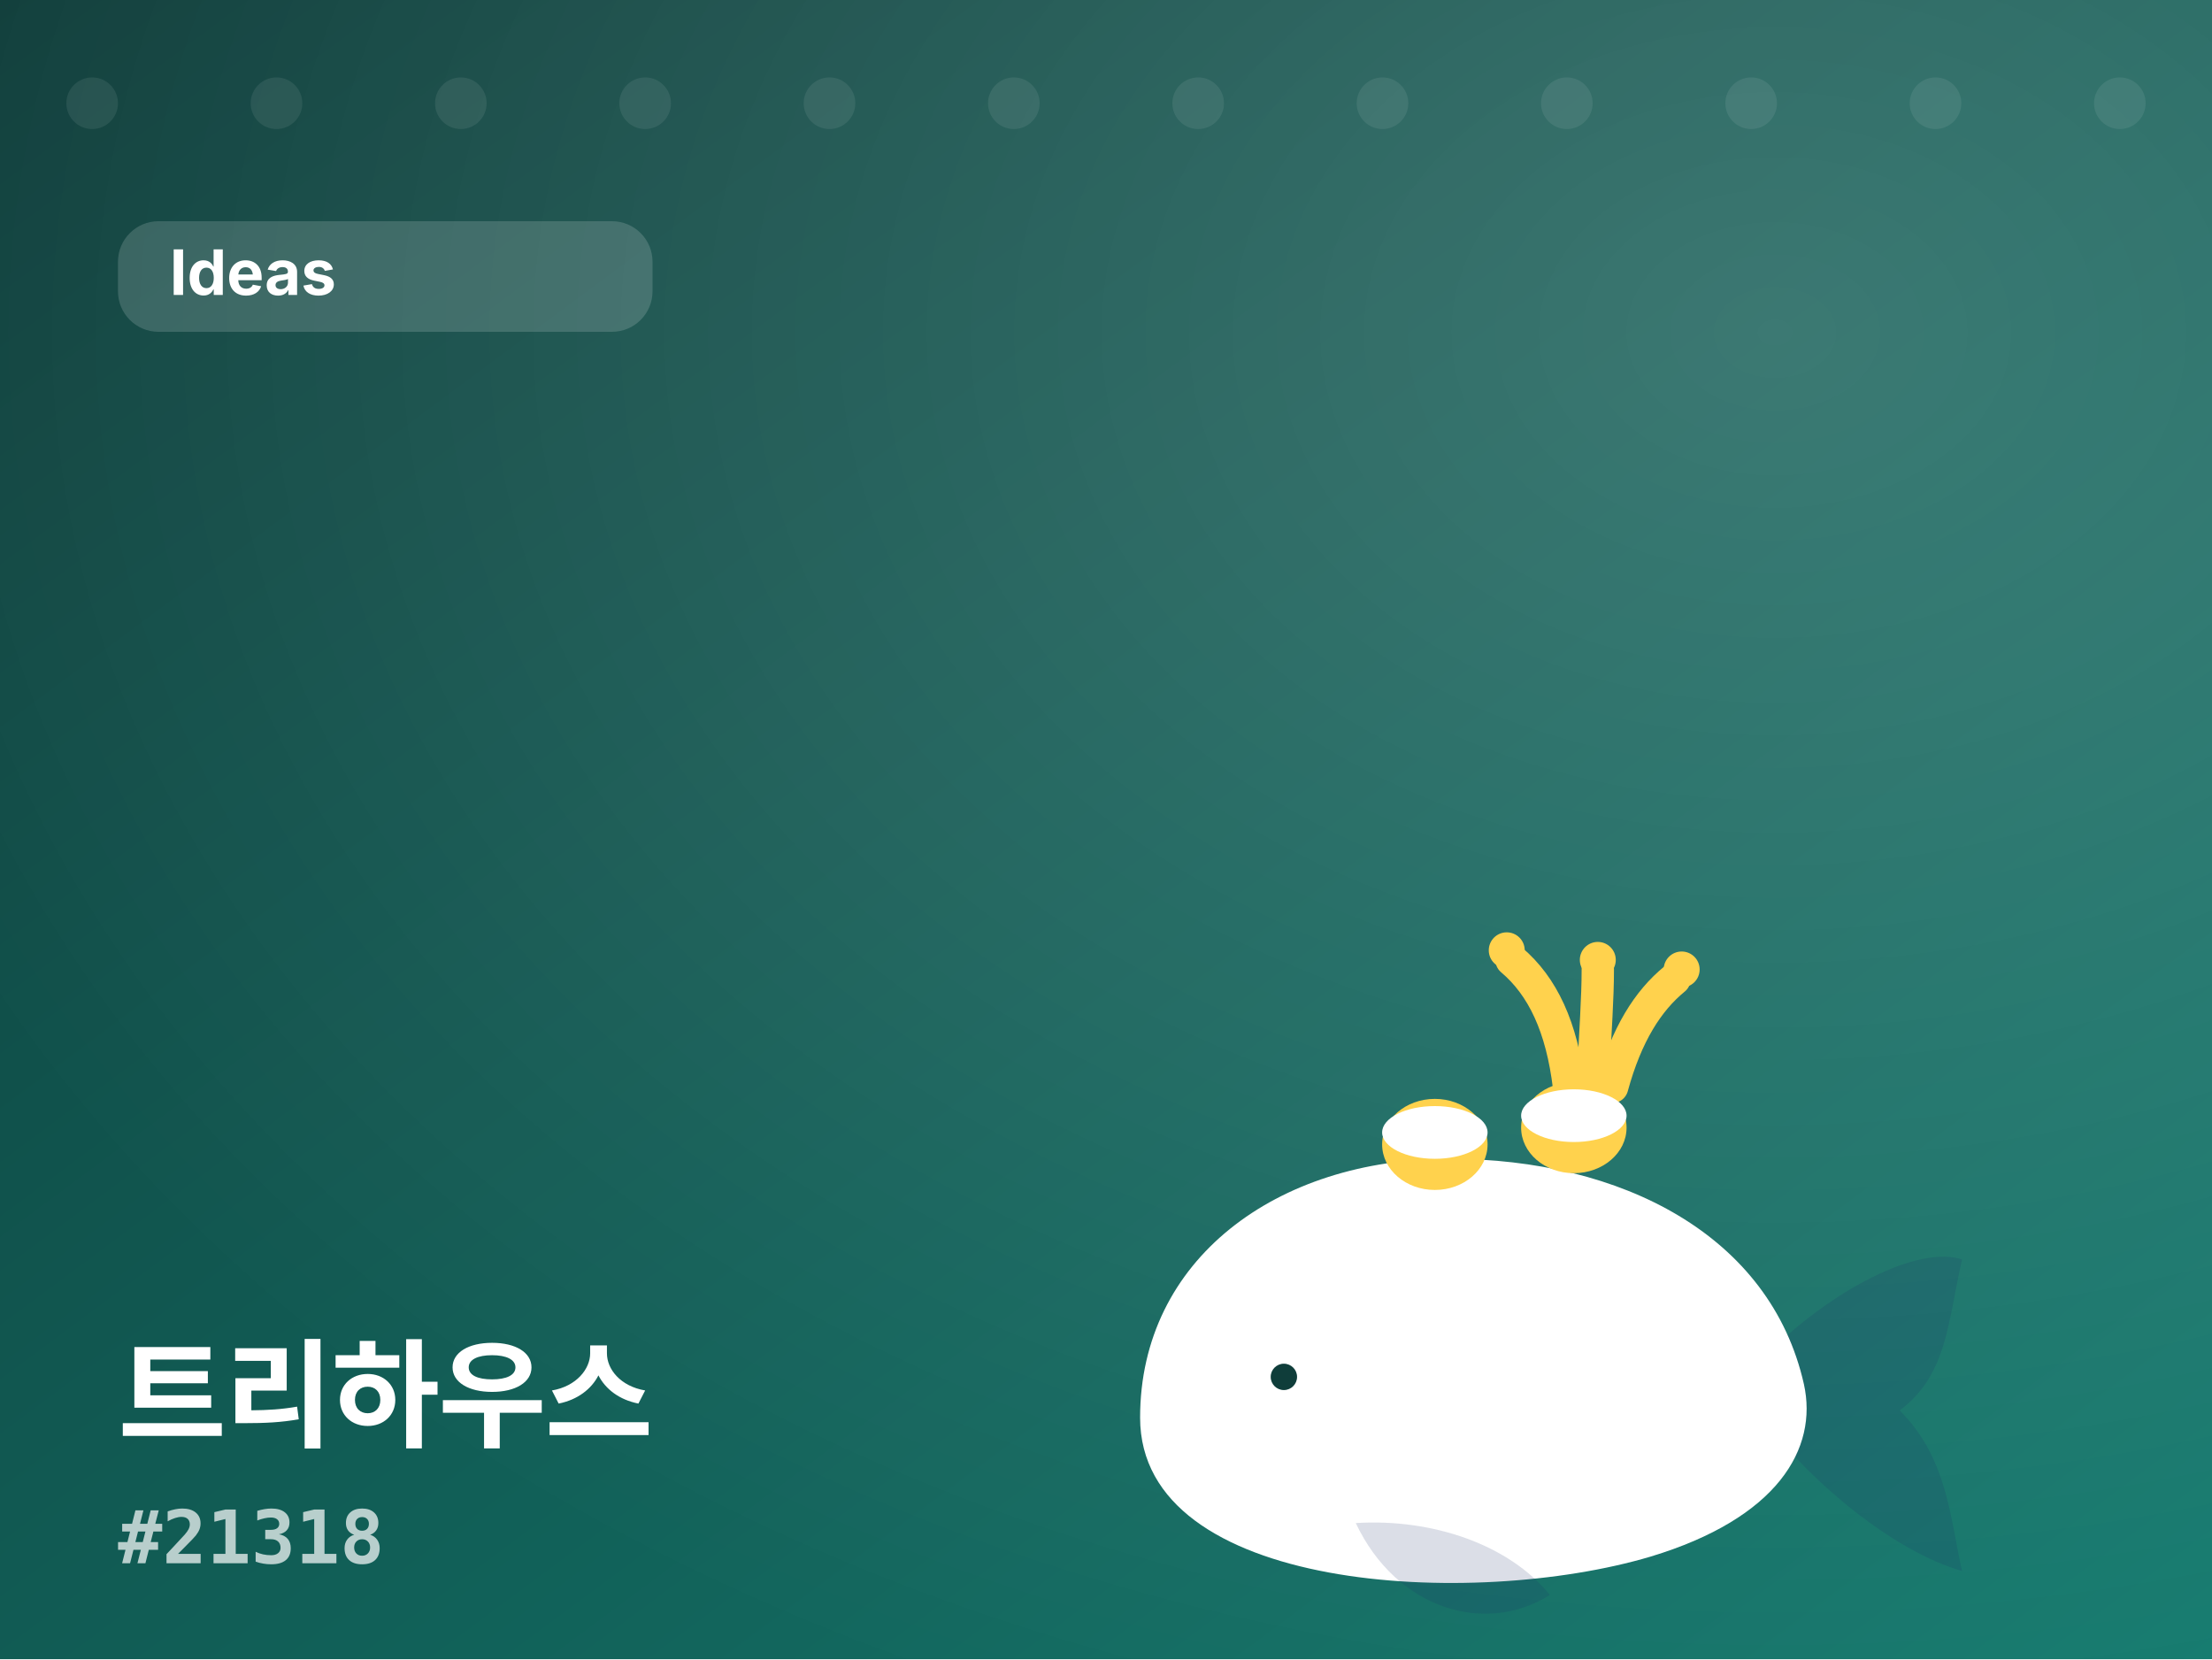
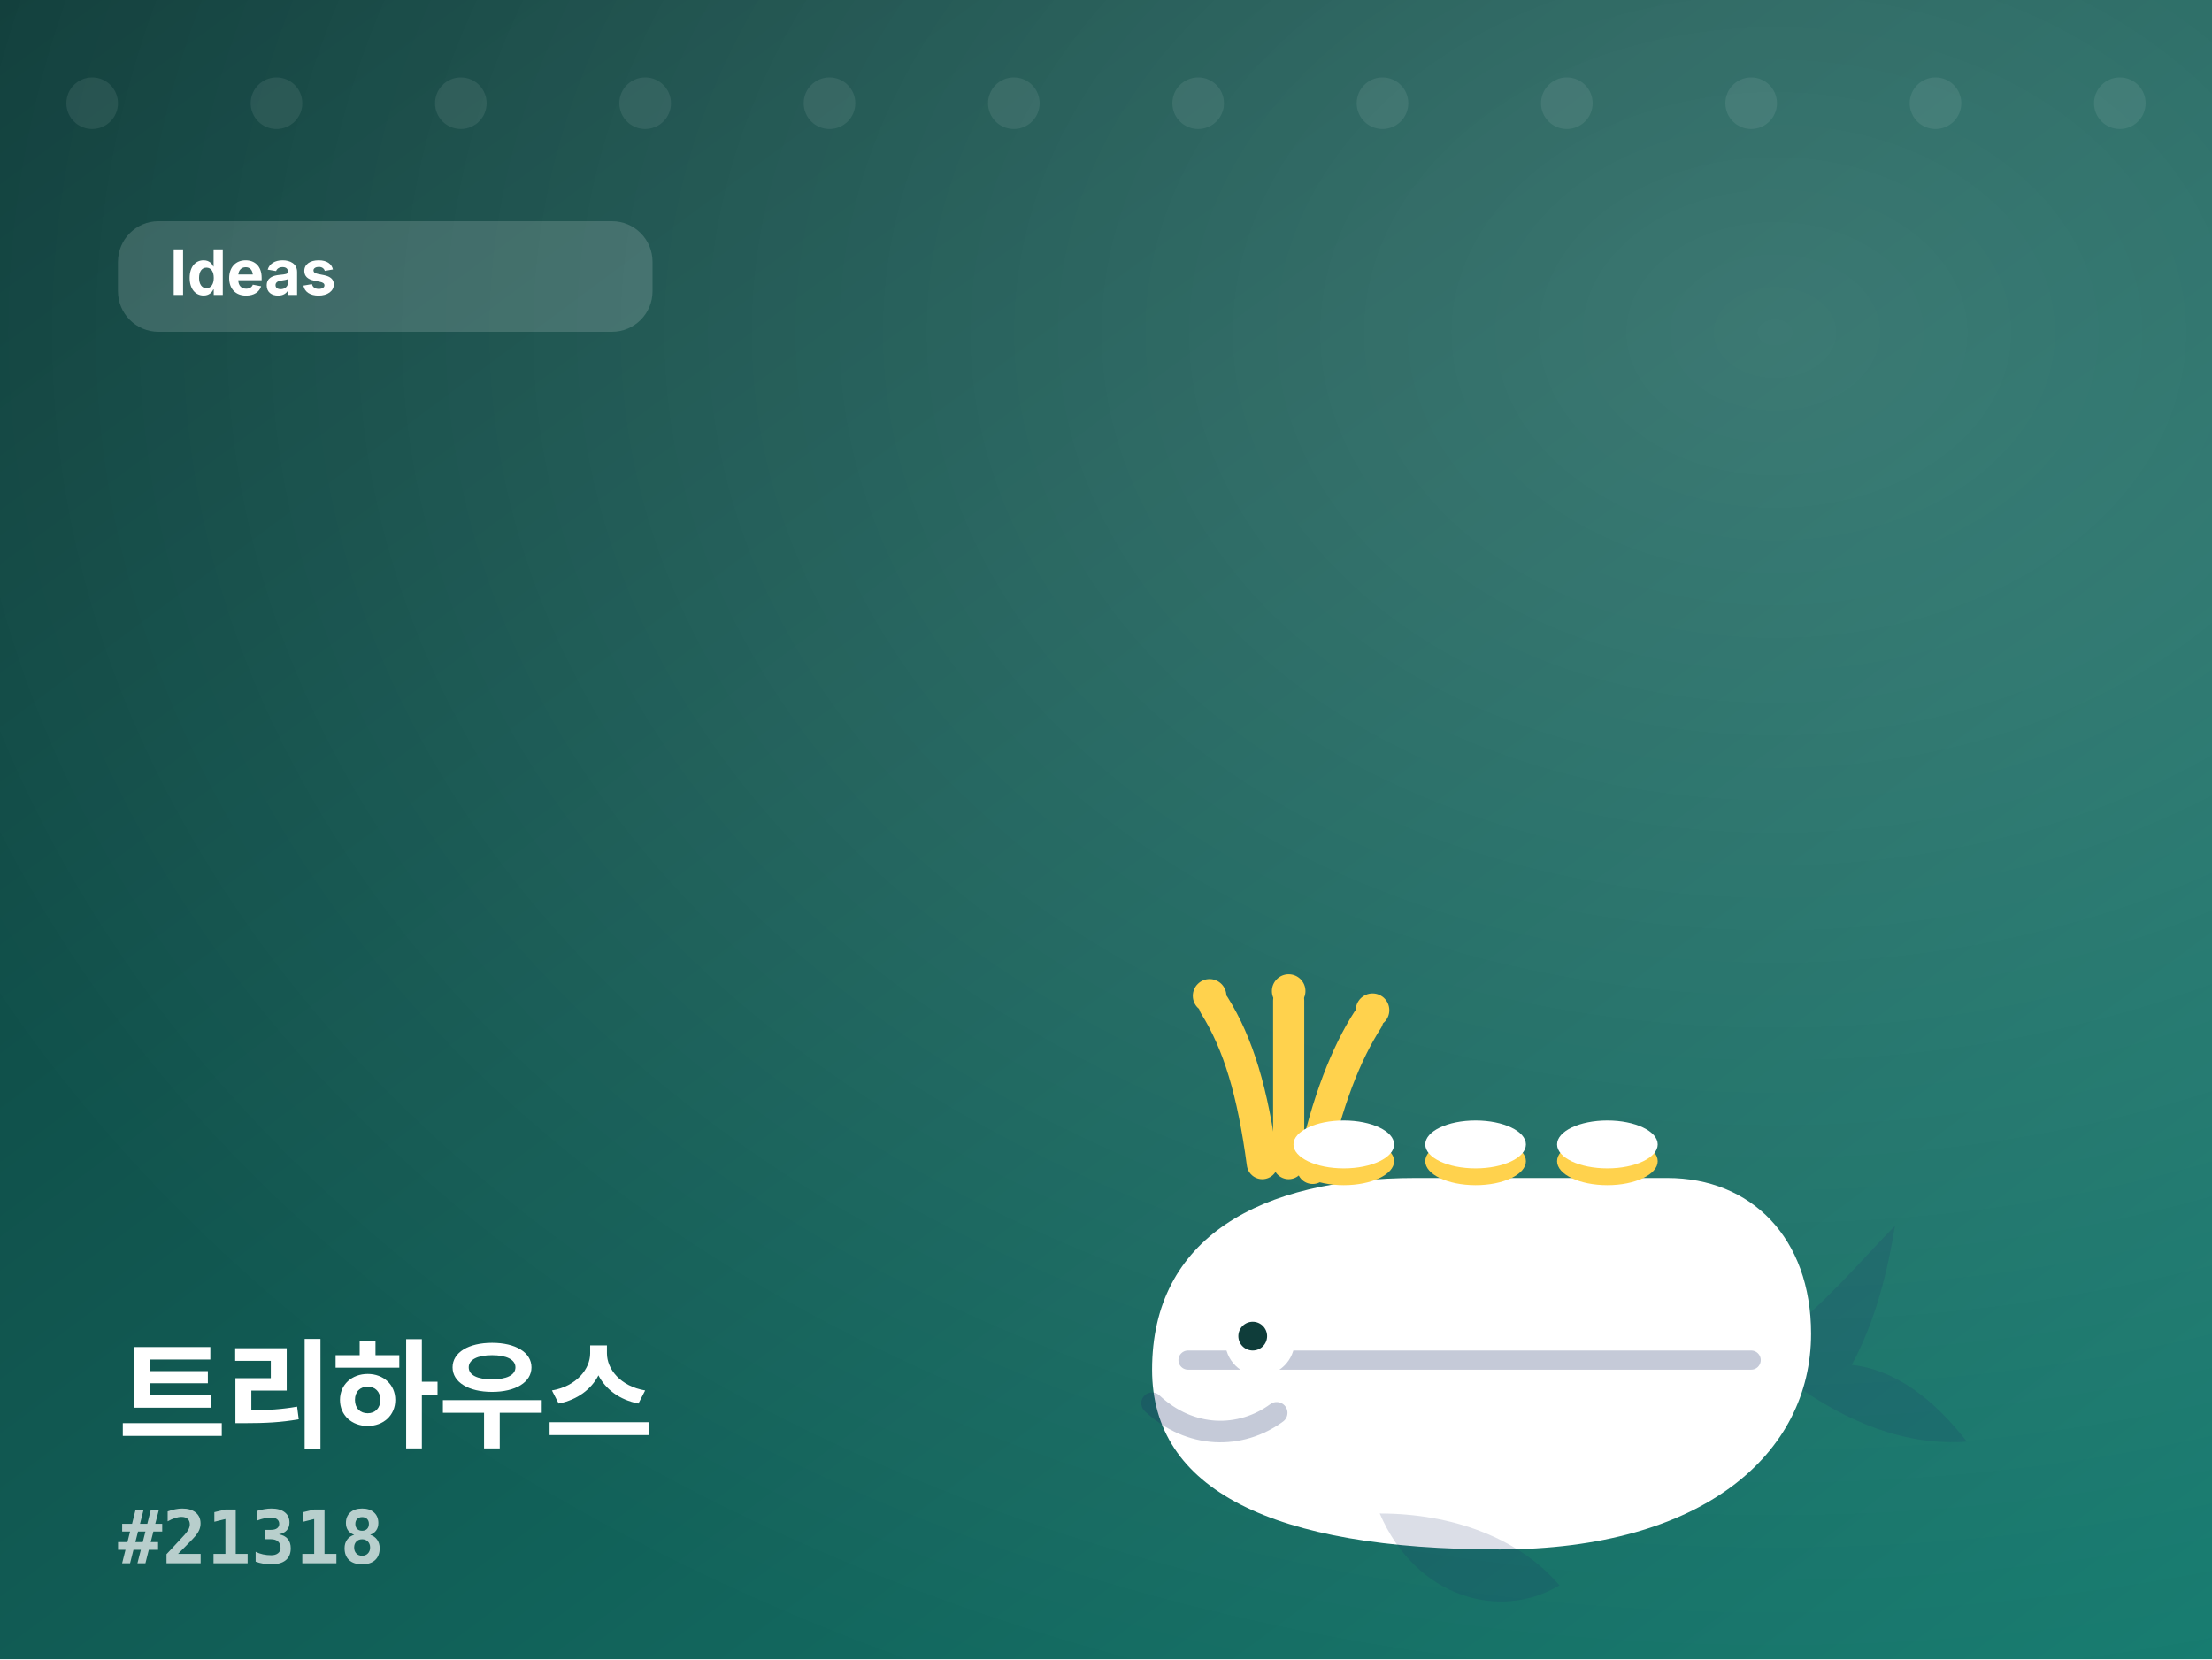
<svg xmlns="http://www.w3.org/2000/svg" viewBox="0 0 1200 900" width="1200" height="900" role="img" aria-label="트리하우스">
  <defs>
    <linearGradient id="bg" x1="0" y1="0" x2="1" y2="1">
      <stop offset="0" stop-color="#0f3d3a" />
      <stop offset="1" stop-color="#137a6e" />
    </linearGradient>
    <radialGradient id="glow" cx="0.8" cy="0.2" r="0.9">
      <stop offset="0" stop-color="#ffffff" stop-opacity="0.18" />
      <stop offset="1" stop-color="#ffffff" stop-opacity="0" />
    </radialGradient>
  </defs>
  <rect width="1200" height="900" fill="url(#bg)" />
  <rect width="1200" height="900" fill="url(#glow)" />
  <circle cx="50" cy="56" r="14" fill="#ffffff" opacity="0.08" />
  <circle cx="150" cy="56" r="14" fill="#ffffff" opacity="0.08" />
  <circle cx="250" cy="56" r="14" fill="#ffffff" opacity="0.08" />
  <circle cx="350" cy="56" r="14" fill="#ffffff" opacity="0.08" />
  <circle cx="450" cy="56" r="14" fill="#ffffff" opacity="0.08" />
  <circle cx="550" cy="56" r="14" fill="#ffffff" opacity="0.08" />
  <circle cx="650" cy="56" r="14" fill="#ffffff" opacity="0.08" />
  <circle cx="750" cy="56" r="14" fill="#ffffff" opacity="0.08" />
  <circle cx="850" cy="56" r="14" fill="#ffffff" opacity="0.08" />
  <circle cx="950" cy="56" r="14" fill="#ffffff" opacity="0.08" />
  <circle cx="1050" cy="56" r="14" fill="#ffffff" opacity="0.08" />
  <circle cx="1150" cy="56" r="14" fill="#ffffff" opacity="0.08" />
  <g transform="translate(560 470) scale(13)">
-     <g stroke="#ffd24d" stroke-width="1.35" stroke-linecap="round" fill="none">
-       <path d="M22.4 9.2C22.1 6.7 21.3 5 20 3.9" />
-       <path d="M23.4 8.9C23.5 6.8 23.6 5.5 23.6 4.3" />
-       <path d="M24.2 9.2C24.8 7 25.7 5.6 26.8 4.7" />
+     <path d="M30 20.5C32.5 19 34.5 16.5 36 15C35.6 17.5 35 19.3 34.2 20.8C36 21 37.6 22.2 39 24C36.5 24.2 34 23.2 31.8 21.6C31.2 22 30.6 22.2 30 22Z" fill="rgba(27,47,102,0.16)" />
+     <path d="M5 21C5 15.5 9.5 13 16 13L26.5 13C30 13 32.5 15.5 32.5 19.5C32.5 24.5 28 28.5 19.5 28.5C10 28.5 5 26 5 21Z" fill="#ffffff" />
+     <path d="M14.5 27C16 30.5 19.5 31.5 22 30C20.3 28 17.5 27 14.5 27Z" fill="rgba(27,47,102,0.16)" />
+     <path d="M6.5 20.6H30" stroke="rgba(27,47,102,0.25)" stroke-width="0.8" stroke-linecap="round" />
+     <path d="M5 22.4C6.6 23.9 8.7 23.9 10.2 22.8" stroke="rgba(27,47,102,0.25)" stroke-width="0.9" stroke-linecap="round" fill="none" />
+     <g stroke="#ffd24d" stroke-width="1.3" stroke-linecap="round" fill="none">
+       <path d="M9.6 12.4C9.2 9.4 8.6 7.4 7.6 5.8" />
+       <path d="M10.7 12.4C10.7 9.6 10.7 7.4 10.7 5.6" />
+       <path d="M11.7 12.6C12.3 9.8 13.1 7.8 14 6.4" />
    </g>
-     <circle cx="19.8" cy="3.5" r="0.75" fill="#ffd24d" />
-     <circle cx="23.6" cy="3.9" r="0.75" fill="#ffd24d" />
-     <circle cx="27.1" cy="4.3" r="0.75" fill="#ffd24d" />
-     <path d="M30.5 20.5C33.4 17.6 37 15.8 38.8 16.4C38.2 19 38.2 21.2 36.2 22.7C38.2 24.7 38.3 27.2 38.8 29.4C36 28.6 32.6 25.8 30.6 23.2Z" fill="rgba(27,47,102,0.16)" />
-     <path d="M4.5 23C4.5 16.4 10.2 12.2 17.4 12.2C24.6 12.2 30.8 15.4 32.2 21.6C32.8 24.3 31.1 27.2 25.8 28.8C18.4 31 4.5 30.3 4.5 23Z" fill="#ffffff" />
-     <path d="M13.5 27.4C15.2 31 18.9 32.1 21.6 30.4C19.9 28.3 16.7 27.2 13.5 27.4Z" fill="rgba(27,47,102,0.16)" />
-     <ellipse cx="16.8" cy="11.6" rx="2.2" ry="1.9" fill="#ffd24d" />
-     <ellipse cx="22.6" cy="10.9" rx="2.2" ry="1.9" fill="#ffd24d" />
-     <ellipse cx="16.8" cy="11.1" rx="2.2" ry="1.1" fill="#ffffff" />
-     <ellipse cx="22.6" cy="10.4" rx="2.2" ry="1.1" fill="#ffffff" />
-     <circle cx="10.8" cy="21.6" r="1.45" fill="#ffffff" />
-     <circle cx="10.5" cy="21.3" r="0.55" fill="#0f3d3a" />
+     <circle cx="7.4" cy="5.4" r="0.7" fill="#ffd24d" />
+     <circle cx="10.7" cy="5.2" r="0.7" fill="#ffd24d" />
+     <circle cx="14.2" cy="6" r="0.7" fill="#ffd24d" />
+     <ellipse cx="13" cy="12.3" rx="2.1" ry="1" fill="#ffd24d" />
+     <ellipse cx="13" cy="11.6" rx="2.1" ry="1" fill="#ffffff" />
+     <ellipse cx="18.5" cy="12.3" rx="2.1" ry="1" fill="#ffd24d" />
+     <ellipse cx="18.5" cy="11.6" rx="2.1" ry="1" fill="#ffffff" />
+     <ellipse cx="24" cy="12.3" rx="2.1" ry="1" fill="#ffd24d" />
+     <ellipse cx="24" cy="11.6" rx="2.1" ry="1" fill="#ffffff" />
+     <circle cx="9.5" cy="19.8" r="1.45" fill="#ffffff" />
+     <circle cx="9.2" cy="19.6" r="0.6" fill="#0f3d3a" />
  </g>
  <g font-family="-apple-system, 'Apple SD Gothic Neo', 'Noto Sans KR', sans-serif">
    <rect x="64" y="120" rx="22" ry="22" width="290" height="60" fill="#ffffff" opacity="0.16" />
    <text x="92" y="160" font-size="34" font-weight="700" fill="#ffffff">Ideas</text>
    <text x="64" y="780" font-size="64" font-weight="800" fill="#ffffff" letter-spacing="-1">트리하우스</text>
    <text x="64" y="848" font-size="40" font-weight="700" fill="#ffffff" opacity="0.7" font-family="'SF Mono', ui-monospace, monospace">#21318</text>
  </g>
</svg>
